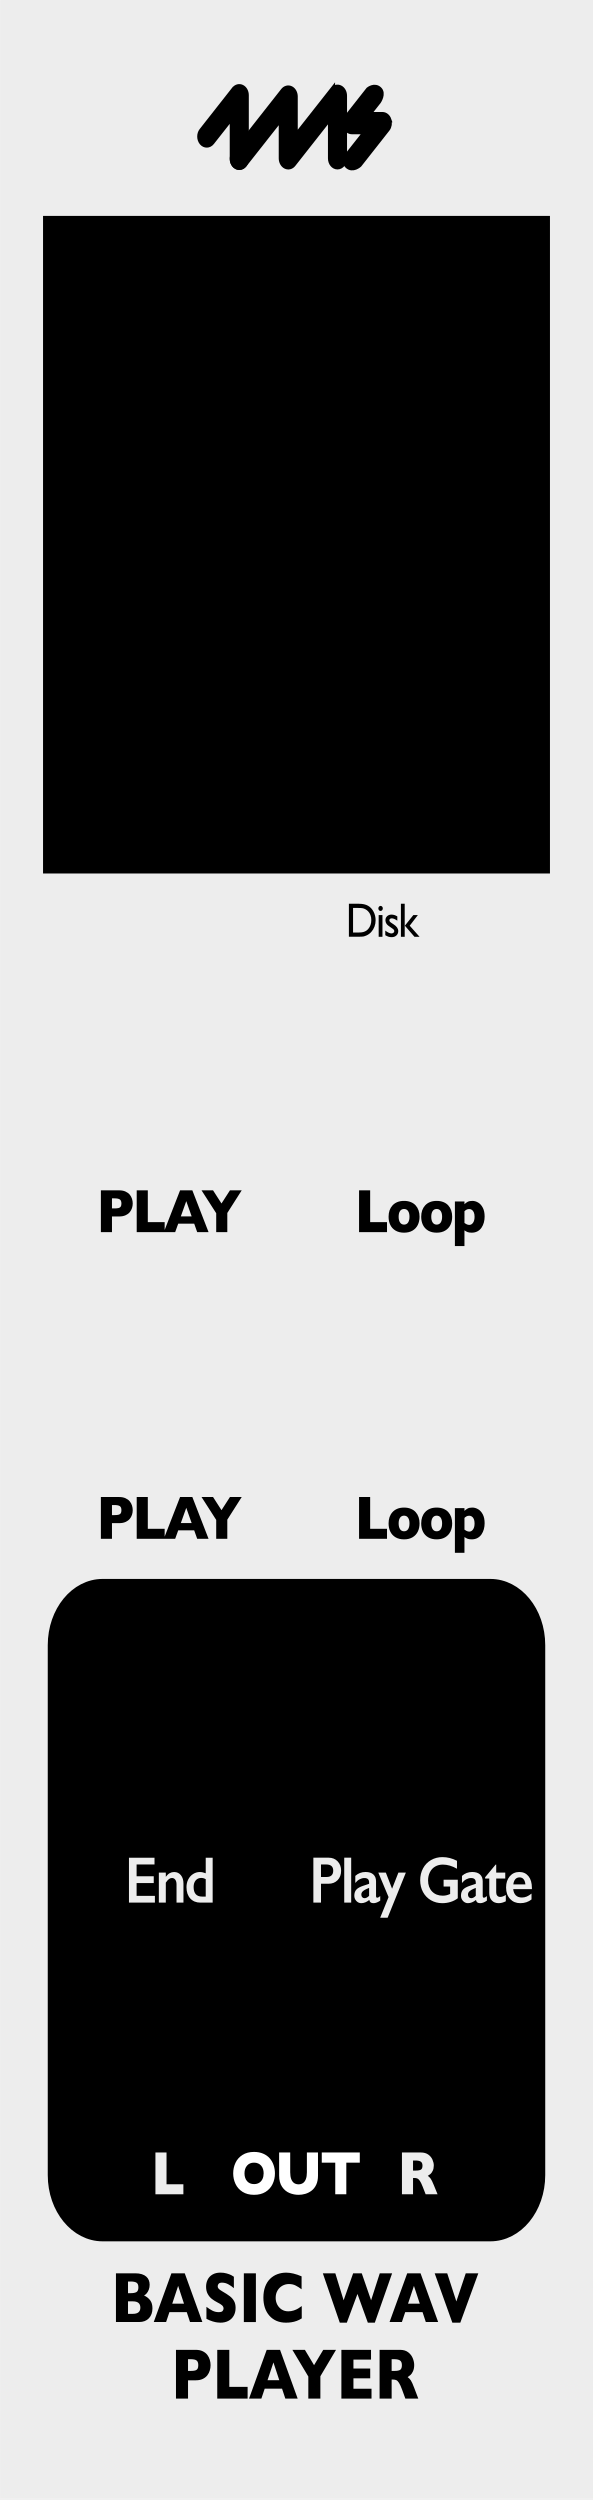
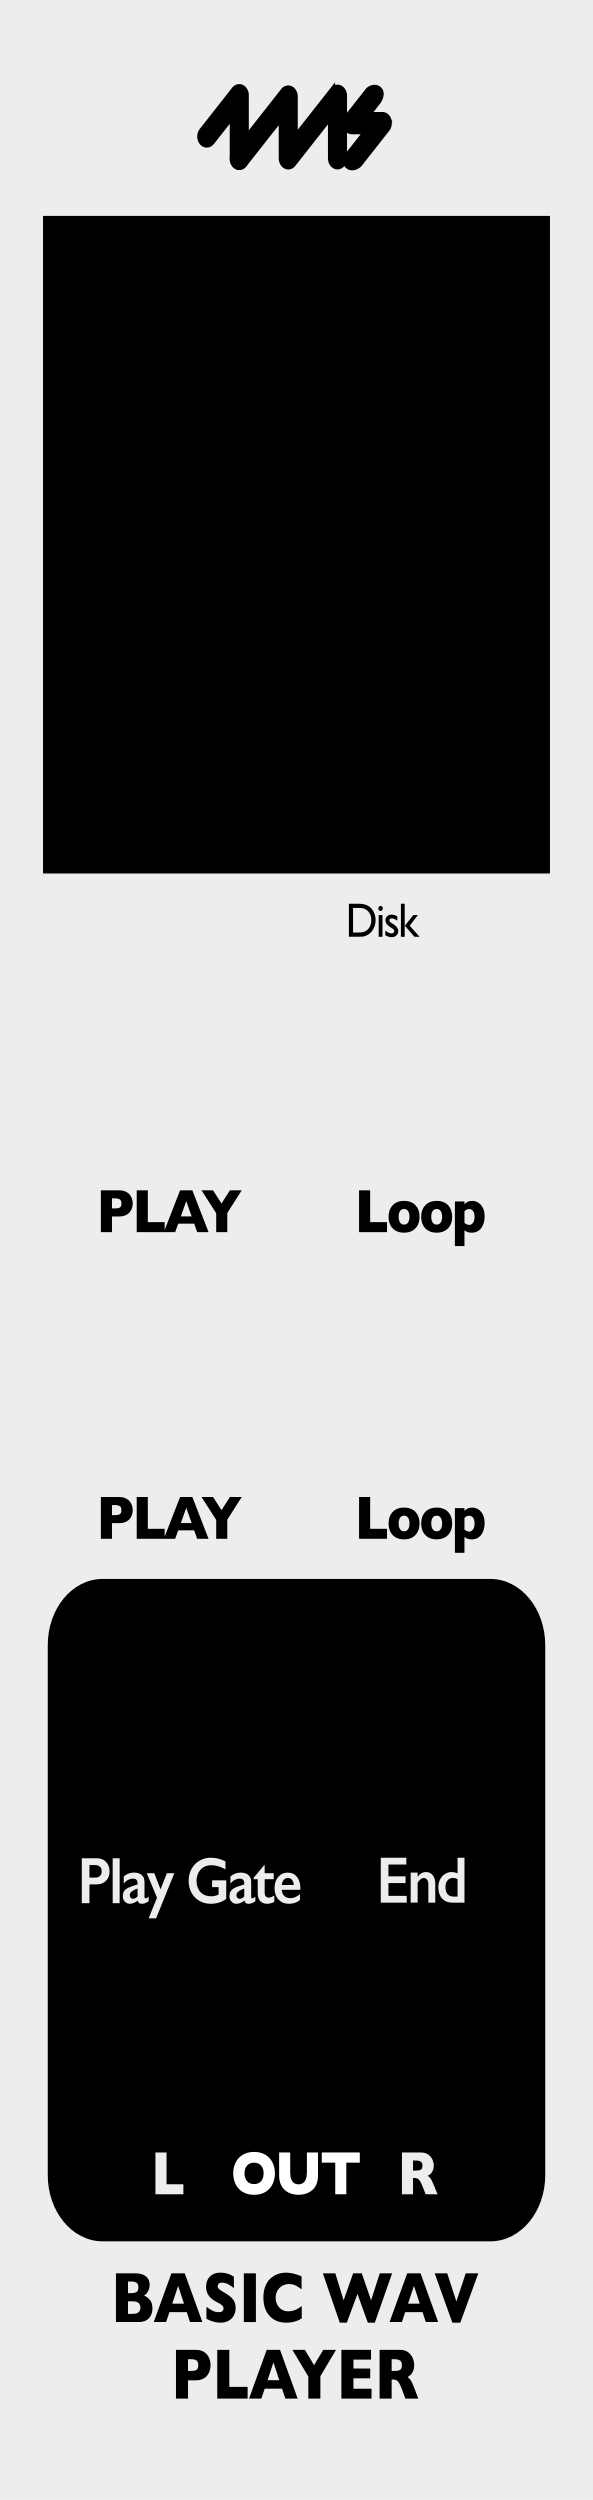
<svg xmlns="http://www.w3.org/2000/svg" width="30.48mm" height="128.5mm" viewBox="0 0 86.405 364.25" version="1.1" id="svg192" xml:space="preserve">
  <defs id="defs192" />
  <g id="faceplate">
    <g id="g1" transform="matrix(0.4283274,0,0,1,0.0743197,0)">
      <rect x="0" y="0" width="201.618" height="363.99" style="fill:#ededed;stroke-width:0px" id="rect1" />
    </g>
    <rect x="7.467" y="230.562" width="71.47" height="95.501" rx="7.49" ry="9.138" style="stroke:#000000;stroke-width:1.017" id="rect2" />
    <path d="m 42.706,297.059 q 0,0.8 -0.371,1.472 -0.367,0.672 -1.097,1.068 -0.73,0.396 -1.777,0.396 -1.059,0 -1.793,-0.412 -0.734,-0.412 -1.092,-1.084 -0.355,-0.672 -0.355,-1.439 0,-0.771 0.355,-1.439 0.355,-0.672 1.088,-1.08 0.738,-0.412 1.797,-0.412 0.792,0 1.41,0.235 0.622,0.235 1.022,0.639 0.4,0.4 0.606,0.936 0.206,0.532 0.206,1.121 z m -1.756,0 q 0,-0.322 -0.095,-0.585 -0.095,-0.268 -0.289,-0.462 -0.19,-0.198 -0.466,-0.305 -0.276,-0.111 -0.639,-0.111 -0.693,0 -1.088,0.404 -0.396,0.404 -0.396,1.059 0,0.655 0.396,1.064 0.4,0.404 1.088,0.404 0.474,0 0.808,-0.186 0.334,-0.19 0.507,-0.519 0.173,-0.334 0.173,-0.763 z m 8.443,0.301 q 0,0.734 -0.276,1.253 -0.272,0.515 -0.726,0.816 -0.449,0.301 -0.973,0.433 -0.519,0.132 -1.039,0.132 -0.726,0 -1.414,-0.247 -0.684,-0.247 -1.146,-0.841 -0.462,-0.594 -0.462,-1.546 v -3.154 h 1.719 v 2.708 q 0,0.565 0.161,0.936 0.165,0.367 0.453,0.54 0.293,0.169 0.688,0.169 0.379,0 0.672,-0.169 0.293,-0.169 0.453,-0.536 0.165,-0.367 0.165,-0.932 v -2.717 h 1.723 z m 6.493,-1.764 h -2.094 v 4.324 H 52.073 V 295.596 h -2.094 v -1.389 h 5.907 z" id="text15" style="font-weight:700;font-size:8.443px;font-family:GillSans-Bold, 'Gill Sans';letter-spacing:-0.04em;fill:#ffffff;stroke-width:0.938" transform="scale(0.9380831,1.066004)" aria-label="OUT" />
    <path d="m 67.965,299.92 h -1.851 l -0.449,-1.014 q -0.247,-0.557 -0.445,-0.812 -0.198,-0.26 -0.388,-0.33 -0.186,-0.074 -0.482,-0.074 h -0.194 v 2.23 h -1.723 v -5.714 h 2.931 q 0.709,0 1.163,0.289 0.453,0.289 0.651,0.701 0.202,0.412 0.202,0.783 0,0.433 -0.169,0.734 -0.165,0.297 -0.35,0.433 -0.186,0.136 -0.416,0.26 0.276,0.161 0.453,0.383 0.181,0.218 0.491,0.89 z m -2.342,-3.908 q 0,-0.396 -0.26,-0.552 -0.26,-0.157 -0.845,-0.157 h -0.363 v 1.377 h 0.371 q 0.631,0 0.862,-0.136 0.235,-0.14 0.235,-0.532 z" id="text16" style="font-weight:700;font-size:8.443px;font-family:GillSans-Bold, 'Gill Sans';letter-spacing:-0.04em;fill:#ededed;stroke-width:0.938" transform="scale(0.9380831,1.066004)" aria-label="R" />
    <path d="m 28.484,299.92 h -4.341 v -5.714 h 1.723 v 4.345 h 2.618 z" id="text17" style="font-weight:700;font-size:8.443px;font-family:GillSans-Bold, 'Gill Sans';letter-spacing:-0.04em;fill:#ededed;stroke-width:0.938" transform="scale(0.9380831,1.066004)" aria-label="L" />
    <path d="m 60.113,168.407 h -4.341 v -5.714 h 1.723 v 4.345 h 2.618 z m 5.054,-2.102 q 0,0.627 -0.272,1.117 -0.272,0.491 -0.816,0.775 -0.54,0.284 -1.319,0.284 -0.779,0 -1.323,-0.284 -0.54,-0.284 -0.812,-0.775 -0.268,-0.491 -0.268,-1.117 0,-0.474 0.148,-0.862 0.153,-0.388 0.458,-0.684 0.309,-0.301 0.759,-0.462 0.449,-0.161 1.039,-0.161 0.594,0 1.047,0.165 0.458,0.161 0.754,0.453 0.301,0.293 0.453,0.684 0.153,0.392 0.153,0.866 z m -1.562,0 q 0,-0.499 -0.218,-0.779 -0.214,-0.284 -0.627,-0.284 -0.408,0 -0.627,0.284 -0.214,0.28 -0.214,0.779 0,0.495 0.218,0.783 0.218,0.289 0.622,0.289 0.412,0 0.627,-0.284 0.218,-0.289 0.218,-0.787 z m 6.629,0 q 0,0.627 -0.272,1.117 -0.272,0.491 -0.816,0.775 -0.54,0.284 -1.319,0.284 -0.779,0 -1.323,-0.284 -0.54,-0.284 -0.812,-0.775 -0.268,-0.491 -0.268,-1.117 0,-0.474 0.148,-0.862 0.153,-0.388 0.458,-0.684 0.309,-0.301 0.759,-0.462 0.449,-0.161 1.039,-0.161 0.594,0 1.047,0.165 0.458,0.161 0.754,0.453 0.301,0.293 0.453,0.684 0.153,0.392 0.153,0.866 z m -1.562,0 q 0,-0.499 -0.218,-0.779 -0.214,-0.284 -0.627,-0.284 -0.408,0 -0.627,0.284 -0.214,0.28 -0.214,0.779 0,0.495 0.218,0.783 0.218,0.289 0.622,0.289 0.412,0 0.627,-0.284 0.218,-0.289 0.218,-0.787 z m 6.604,-0.025 q 0,0.42 -0.12,0.812 -0.12,0.392 -0.367,0.709 -0.243,0.313 -0.631,0.499 -0.383,0.181 -0.895,0.181 -0.412,0 -0.651,-0.087 -0.235,-0.087 -0.47,-0.231 v 2.152 h -1.484 v -6.105 h 1.484 v 0.379 q 0.223,-0.194 0.491,-0.322 0.272,-0.132 0.734,-0.132 0.458,0 0.899,0.227 0.441,0.227 0.726,0.709 0.284,0.478 0.284,1.208 z m -1.562,0.033 q 0,-0.379 -0.12,-0.614 -0.12,-0.239 -0.309,-0.342 -0.19,-0.107 -0.392,-0.107 -0.264,0 -0.433,0.087 -0.169,0.082 -0.317,0.21 v 1.604 q 0.078,0.041 0.165,0.095 0.091,0.05 0.177,0.087 0.091,0.037 0.19,0.062 0.103,0.025 0.218,0.025 0.35,0 0.585,-0.297 0.235,-0.297 0.235,-0.808 z" id="text30-1" style="font-weight:700;font-size:8.443px;font-family:GillSans-Bold, 'Gill Sans';letter-spacing:-0.04em;stroke-width:0.938" transform="scale(0.9380831,1.066004)" aria-label="Loop" />
    <path d="m 60.113,210.327 h -4.341 v -5.714 h 1.723 v 4.345 h 2.618 z m 5.054,-2.102 q 0,0.627 -0.272,1.117 -0.272,0.491 -0.816,0.775 -0.54,0.284 -1.319,0.284 -0.779,0 -1.323,-0.284 -0.54,-0.284 -0.812,-0.775 -0.268,-0.491 -0.268,-1.117 0,-0.474 0.148,-0.862 0.153,-0.388 0.458,-0.684 0.309,-0.301 0.759,-0.462 0.449,-0.161 1.039,-0.161 0.594,0 1.047,0.165 0.458,0.161 0.754,0.453 0.301,0.293 0.453,0.684 0.153,0.392 0.153,0.866 z m -1.562,0 q 0,-0.499 -0.218,-0.779 -0.214,-0.284 -0.627,-0.284 -0.408,0 -0.627,0.284 -0.214,0.28 -0.214,0.779 0,0.495 0.218,0.783 0.218,0.289 0.622,0.289 0.412,0 0.627,-0.284 0.218,-0.289 0.218,-0.787 z m 6.629,0 q 0,0.627 -0.272,1.117 -0.272,0.491 -0.816,0.775 -0.54,0.284 -1.319,0.284 -0.779,0 -1.323,-0.284 -0.54,-0.284 -0.812,-0.775 -0.268,-0.491 -0.268,-1.117 0,-0.474 0.148,-0.862 0.153,-0.388 0.458,-0.684 0.309,-0.301 0.759,-0.462 0.449,-0.161 1.039,-0.161 0.594,0 1.047,0.165 0.458,0.161 0.754,0.453 0.301,0.293 0.453,0.684 0.153,0.392 0.153,0.866 z m -1.562,0 q 0,-0.499 -0.218,-0.779 -0.214,-0.284 -0.627,-0.284 -0.408,0 -0.627,0.284 -0.214,0.28 -0.214,0.779 0,0.495 0.218,0.783 0.218,0.289 0.622,0.289 0.412,0 0.627,-0.284 0.218,-0.289 0.218,-0.787 z m 6.604,-0.025 q 0,0.42 -0.12,0.812 -0.12,0.392 -0.367,0.709 -0.243,0.313 -0.631,0.499 -0.383,0.181 -0.895,0.181 -0.412,0 -0.651,-0.087 -0.235,-0.087 -0.47,-0.231 v 2.152 h -1.484 v -6.105 h 1.484 v 0.379 q 0.223,-0.194 0.491,-0.322 0.272,-0.132 0.734,-0.132 0.458,0 0.899,0.227 0.441,0.227 0.726,0.709 0.284,0.478 0.284,1.208 z m -1.562,0.033 q 0,-0.379 -0.12,-0.614 -0.12,-0.239 -0.309,-0.342 -0.19,-0.107 -0.392,-0.107 -0.264,0 -0.433,0.087 -0.169,0.082 -0.317,0.21 v 1.604 q 0.078,0.041 0.165,0.095 0.091,0.05 0.177,0.087 0.091,0.037 0.19,0.062 0.103,0.025 0.218,0.025 0.35,0 0.585,-0.297 0.235,-0.297 0.235,-0.808 z" id="text30-1-8" style="font-weight:700;font-size:8.443px;font-family:GillSans-Bold, 'Gill Sans';letter-spacing:-0.04em;stroke-width:0.938" transform="scale(0.9380831,1.066004)" aria-label="Loop" />
-     <path style="font-weight:600;font-size:9.001px;font-family:'Gill Sans';-inkscape-font-specification:'Gill Sans, Semi-Bold';letter-spacing:-0.04em;fill:#ededed;stroke-width:0.938" d="m 24,253.915 v 0.927 h -2.782 v 1.613 h 2.663 v 0.927 h -2.663 v 1.745 h 2.843 v 0.927 h -4.03 v -6.14 z m 3.05,1.956 q 0.659,0 1.05,0.435 0.396,0.431 0.396,1.138 v 2.611 H 27.419 v -2.501 q 0,-0.4 -0.193,-0.633 -0.189,-0.233 -0.519,-0.233 -0.251,0 -0.47,0.149 -0.22,0.145 -0.483,0.488 v 2.729 h -1.081 v -4.105 h 1.081 v 0.576 q 0.299,-0.352 0.611,-0.501 0.316,-0.154 0.686,-0.154 z m 4.905,0.171 v -2.127 h 1.077 v 6.14 h -1.899 q -0.984,0 -1.578,-0.567 -0.589,-0.567 -0.589,-1.547 0,-0.58 0.272,-1.055 0.277,-0.475 0.756,-0.743 0.483,-0.272 1.042,-0.272 0.431,0 0.919,0.171 z m -0.567,3.186 h 0.567 v -2.378 q -0.334,-0.171 -0.694,-0.171 -0.541,0 -0.866,0.338 -0.321,0.338 -0.321,0.888 0,1.323 1.314,1.323 z" id="text31-4" transform="scale(0.9380831,1.066004)" aria-label="End" />
-     <path style="font-weight:600;font-size:9.001px;font-family:'Gill Sans';-inkscape-font-specification:'Gill Sans, Semi-Bold';letter-spacing:-0.04em;fill:#ededed;stroke-width:0.938" d="m 51.046,253.911 q 0.861,0 1.398,0.501 0.541,0.497 0.541,1.283 0,0.795 -0.545,1.288 -0.545,0.492 -1.437,0.492 h -1.143 v 2.575 h -1.187 v -6.14 z m -0.294,2.637 q 0.475,0 0.738,-0.215 0.268,-0.22 0.268,-0.646 0,-0.848 -1.09,-0.848 h -0.809 v 1.71 z m 3.797,-2.637 v 6.14 h -1.081 v -6.14 z m 2.233,1.956 q 0.791,0 1.209,0.338 0.418,0.334 0.418,0.936 v 2.008 q 0,0.233 0.189,0.233 0.079,0 0.22,-0.066 0.145,-0.07 0.242,-0.158 v 0.624 q -0.567,0.347 -1.037,0.347 -0.29,0 -0.448,-0.097 -0.154,-0.097 -0.215,-0.343 -0.62,0.439 -1.244,0.439 -0.444,0 -0.765,-0.299 -0.316,-0.299 -0.316,-0.716 0,-0.532 0.316,-0.839 0.316,-0.308 1.107,-0.536 l 0.875,-0.255 V 257.295 q 0,-0.602 -0.73,-0.602 -0.374,0 -0.743,0.171 -0.369,0.171 -0.672,0.505 v -0.971 q 0.672,-0.532 1.595,-0.532 z m -0.659,3.085 q 0,0.224 0.141,0.36 0.145,0.136 0.356,0.136 0.356,0 0.712,-0.325 v -1.081 q -0.453,0.154 -0.712,0.29 -0.255,0.136 -0.378,0.277 -0.119,0.141 -0.119,0.343 z m 3.806,-3.006 0.971,2.206 0.984,-2.206 h 1.16 l -2.835,6.175 h -1.16 l 1.305,-2.826 -1.595,-3.349 z m 8.803,-2.114 q 1.134,0 2.25,0.505 v 1.086 q -1.116,-0.567 -2.197,-0.567 -0.672,0 -1.195,0.268 -0.523,0.268 -0.813,0.773 -0.286,0.501 -0.286,1.121 0,0.94 0.624,1.516 0.628,0.571 1.652,0.571 0.281,0 0.536,-0.048 0.259,-0.048 0.615,-0.185 v -1.02 h -1.015 v -0.927 h 2.202 v 2.531 q -0.453,0.316 -1.09,0.497 -0.633,0.176 -1.318,0.176 -0.971,0 -1.762,-0.4 -0.787,-0.4 -1.231,-1.121 -0.439,-0.721 -0.439,-1.609 0,-0.901 0.444,-1.63 0.448,-0.73 1.244,-1.134 0.8,-0.404 1.78,-0.404 z m 4.619,2.035 q 0.791,0 1.209,0.338 0.418,0.334 0.418,0.936 v 2.008 q 0,0.233 0.189,0.233 0.079,0 0.22,-0.066 0.145,-0.07 0.242,-0.158 v 0.624 q -0.567,0.347 -1.037,0.347 -0.29,0 -0.448,-0.097 -0.154,-0.097 -0.215,-0.343 -0.62,0.439 -1.244,0.439 -0.444,0 -0.765,-0.299 -0.316,-0.299 -0.316,-0.716 0,-0.532 0.316,-0.839 0.316,-0.308 1.107,-0.536 l 0.875,-0.255 V 257.295 q 0,-0.602 -0.73,-0.602 -0.374,0 -0.743,0.171 -0.369,0.171 -0.672,0.505 v -0.971 q 0.672,-0.532 1.595,-0.532 z m -0.659,3.085 q 0,0.224 0.141,0.36 0.145,0.136 0.356,0.136 0.356,0 0.712,-0.325 v -1.081 q -0.453,0.154 -0.712,0.29 -0.255,0.136 -0.378,0.277 -0.119,0.141 -0.119,0.343 z m 4.294,-4.096 h 0.088 v 1.09 h 1.406 v 0.817 h -1.406 v 1.894 q 0,0.277 0.167,0.448 0.167,0.171 0.457,0.171 0.378,0 0.87,-0.272 v 0.866 q -0.585,0.259 -1.099,0.259 -0.694,0 -1.086,-0.378 -0.387,-0.378 -0.387,-1.024 v -1.964 h -0.642 v -0.176 z m 3.674,1.011 q 0.905,0 1.433,0.58 0.527,0.58 0.527,1.604 v 0.163 h -2.905 q 0.066,0.549 0.409,0.848 0.347,0.294 0.949,0.294 0.387,0 0.743,-0.132 0.36,-0.136 0.743,-0.409 v 0.804 q -0.721,0.51 -1.749,0.51 -0.971,0 -1.587,-0.585 -0.615,-0.585 -0.615,-1.556 0,-0.936 0.567,-1.529 0.571,-0.593 1.485,-0.593 z m 0.945,1.692 q -0.044,-0.448 -0.272,-0.699 -0.229,-0.255 -0.628,-0.255 -0.409,0 -0.659,0.242 -0.246,0.242 -0.312,0.712 z" id="text5-8-6" transform="scale(0.9380831,1.066004)" aria-label="Play Gate" />
+     <path style="font-weight:600;font-size:9.001px;font-family:'Gill Sans';-inkscape-font-specification:'Gill Sans, Semi-Bold';letter-spacing:-0.04em;fill:#ededed;stroke-width:0.938" d="m 59.207,270.675 v 0.989 h -2.61 v 1.719 h 2.498 v 0.989 h -2.498 v 1.86 h 2.667 v 0.989 h -3.78 v -6.545 z m 2.861,2.085 q 0.618,0 0.985,0.464 0.371,0.459 0.371,1.213 v 2.783 h -1.01 v -2.666 q 0,-0.426 -0.181,-0.675 -0.177,-0.248 -0.486,-0.248 -0.235,0 -0.441,0.159 -0.206,0.155 -0.453,0.52 v 2.909 h -1.014 v -4.376 h 1.014 v 0.614 q 0.28,-0.375 0.573,-0.534 0.297,-0.164 0.643,-0.164 z m 4.601,0.183 v -2.267 h 1.01 v 6.545 h -1.781 q -0.923,0 -1.48,-0.604 -0.552,-0.604 -0.552,-1.649 0,-0.618 0.256,-1.124 0.26,-0.506 0.709,-0.792 0.453,-0.29 0.977,-0.29 0.404,0 0.862,0.183 z m -0.532,3.397 h 0.532 v -2.534 q -0.313,-0.183 -0.651,-0.183 -0.507,0 -0.812,0.361 -0.301,0.361 -0.301,0.946 0,1.41 1.233,1.41 z" id="text31-4" aria-label="End" />
+     <path style="font-weight:600;font-size:9.001px;font-family:'Gill Sans';-inkscape-font-specification:'Gill Sans, Semi-Bold';letter-spacing:-0.04em;fill:#ededed;stroke-width:0.938" d="m 14.147,270.759 q 0.808,0 1.311,0.534 0.507,0.529 0.507,1.368 0,0.848 -0.511,1.373 -0.511,0.525 -1.348,0.525 h -1.072 v 2.745 h -1.113 v -6.545 z m -0.276,2.811 q 0.445,0 0.693,-0.23 0.251,-0.234 0.251,-0.689 0,-0.904 -1.022,-0.904 h -0.759 v 1.822 z m 3.562,-2.811 v 6.545 h -1.014 v -6.545 z m 2.095,2.085 q 0.742,0 1.134,0.361 0.392,0.356 0.392,0.998 v 2.141 q 0,0.248 0.177,0.248 0.074,0 0.206,-0.07 0.136,-0.075 0.227,-0.169 v 0.665 q -0.532,0.37 -0.973,0.37 -0.272,0 -0.421,-0.103 -0.144,-0.103 -0.202,-0.365 -0.581,0.468 -1.167,0.468 -0.416,0 -0.717,-0.319 -0.297,-0.319 -0.297,-0.764 0,-0.567 0.297,-0.895 0.297,-0.328 1.039,-0.572 l 0.82,-0.272 v -0.201 q 0,-0.642 -0.684,-0.642 -0.35,0 -0.697,0.183 -0.346,0.183 -0.631,0.539 v -1.035 q 0.631,-0.567 1.497,-0.567 z m -0.618,3.289 q 0,0.239 0.132,0.384 0.136,0.145 0.334,0.145 0.334,0 0.668,-0.347 v -1.152 q -0.425,0.164 -0.668,0.309 -0.239,0.145 -0.355,0.295 -0.111,0.15 -0.111,0.365 z m 3.571,-3.204 0.911,2.352 0.923,-2.352 h 1.088 l -2.659,6.582 h -1.088 l 1.224,-3.012 -1.497,-3.57 z m 8.258,-2.253 q 1.064,0 2.111,0.539 v 1.157 q -1.047,-0.604 -2.061,-0.604 -0.631,0 -1.121,0.286 -0.491,0.286 -0.763,0.825 -0.268,0.534 -0.268,1.195 0,1.003 0.585,1.616 0.59,0.609 1.55,0.609 0.264,0 0.503,-0.052 0.243,-0.051 0.577,-0.197 v -1.087 h -0.952 v -0.989 h 2.065 v 2.698 q -0.425,0.337 -1.022,0.529 -0.594,0.187 -1.237,0.187 -0.911,0 -1.653,-0.426 -0.738,-0.426 -1.154,-1.195 -0.412,-0.768 -0.412,-1.715 0,-0.96 0.416,-1.738 0.421,-0.778 1.167,-1.209 0.75,-0.431 1.67,-0.431 z m 4.333,2.169 q 0.742,0 1.134,0.361 0.392,0.356 0.392,0.998 v 2.141 q 0,0.248 0.177,0.248 0.074,0 0.206,-0.07 0.136,-0.075 0.227,-0.169 v 0.665 q -0.532,0.37 -0.973,0.37 -0.272,0 -0.421,-0.103 -0.144,-0.103 -0.202,-0.365 -0.581,0.468 -1.167,0.468 -0.416,0 -0.717,-0.319 -0.297,-0.319 -0.297,-0.764 0,-0.567 0.297,-0.895 0.297,-0.328 1.039,-0.572 l 0.82,-0.272 v -0.201 q 0,-0.642 -0.684,-0.642 -0.35,0 -0.697,0.183 -0.346,0.183 -0.631,0.539 v -1.035 q 0.631,-0.567 1.497,-0.567 z m -0.618,3.289 q 0,0.239 0.132,0.384 0.136,0.145 0.334,0.145 0.334,0 0.668,-0.347 v -1.152 q -0.425,0.164 -0.668,0.309 -0.239,0.145 -0.355,0.295 -0.111,0.15 -0.111,0.365 z m 4.028,-4.366 h 0.082 v 1.162 h 1.319 v 0.871 h -1.319 v 2.019 q 0,0.295 0.157,0.478 0.157,0.183 0.429,0.183 0.355,0 0.816,-0.29 v 0.923 q -0.548,0.276 -1.031,0.276 -0.651,0 -1.018,-0.403 -0.363,-0.403 -0.363,-1.092 v -2.094 h -0.602 v -0.187 z m 3.447,1.078 q 0.849,0 1.344,0.618 0.495,0.618 0.495,1.71 v 0.173 h -2.725 q 0.062,0.586 0.383,0.904 0.326,0.314 0.89,0.314 0.363,0 0.697,-0.141 0.338,-0.145 0.697,-0.436 v 0.857 q -0.676,0.543 -1.641,0.543 -0.911,0 -1.488,-0.623 -0.577,-0.623 -0.577,-1.658 0,-0.998 0.532,-1.63 0.536,-0.632 1.393,-0.632 z m 0.886,1.804 q -0.041,-0.478 -0.256,-0.745 -0.214,-0.272 -0.59,-0.272 -0.383,0 -0.618,0.258 -0.231,0.258 -0.293,0.759 z" id="text5-8-6-6" aria-label="Play Gate" />
    <path d="m 20.616,164.491 q 0,0.317 -0.111,0.622 -0.107,0.301 -0.35,0.565 -0.243,0.26 -0.66,0.425 -0.412,0.161 -0.973,0.161 h -1.13 v 2.144 h -1.723 v -5.714 h 2.853 q 0.561,0 0.973,0.165 0.416,0.165 0.66,0.429 0.243,0.264 0.35,0.573 0.111,0.309 0.111,0.631 z m -1.756,0.008 q 0,-0.408 -0.243,-0.557 -0.239,-0.153 -0.862,-0.153 h -0.363 v 1.377 h 0.371 q 0.429,0 0.66,-0.054 0.231,-0.054 0.334,-0.198 0.103,-0.144 0.103,-0.416 z m 6.716,3.908 h -4.341 v -5.714 h 1.723 v 4.345 h 2.618 z m 6.819,0 H 30.63 l -0.466,-1.158 h -2.482 l -0.474,1.158 h -1.764 l 2.527,-5.714 h 1.905 z m -2.626,-2.152 -0.837,-2.086 -0.845,2.086 z m 7.775,-3.562 -2.238,3.096 v 2.618 h -1.723 v -2.585 l -2.28,-3.129 h 1.789 l 1.311,1.797 1.315,-1.797 z" id="text33" style="font-weight:700;font-size:8.443px;font-family:GillSans-Bold, 'Gill Sans';letter-spacing:-0.04em;stroke-width:0.938" transform="scale(0.9380831,1.066004)" aria-label="PLAY" />
    <path style="font-size:6.62px;font-family:'Gill Sans';-inkscape-font-specification:'Gill Sans, Normal';letter-spacing:-0.04em;stroke-width:0.736" d="m 54.193,128.03 v -4.509 h 1.522 q 0.921,0 1.458,0.278 0.537,0.275 0.853,0.811 0.317,0.537 0.317,1.17 0,0.453 -0.175,0.866 -0.175,0.414 -0.498,0.727 -0.33,0.323 -0.766,0.488 -0.255,0.1 -0.469,0.136 -0.213,0.032 -0.815,0.032 z m 1.454,-3.934 h -0.808 v 3.358 h 0.827 q 0.485,0 0.753,-0.065 0.268,-0.068 0.446,-0.168 0.181,-0.103 0.33,-0.252 0.478,-0.485 0.478,-1.225 0,-0.727 -0.491,-1.186 -0.181,-0.171 -0.417,-0.281 -0.233,-0.11 -0.443,-0.145 -0.21,-0.036 -0.676,-0.036 z m 3.462,-0.284 q 0.145,0 0.249,0.1 0.103,0.1 0.103,0.246 0,0.142 -0.103,0.246 -0.103,0.103 -0.249,0.103 -0.136,0 -0.239,-0.103 -0.103,-0.107 -0.103,-0.246 0,-0.136 0.103,-0.239 0.103,-0.107 0.239,-0.107 z m -0.291,1.251 h 0.588 v 2.974 h -0.588 z m 1.028,2.76 v -0.634 q 0.249,0.175 0.507,0.284 0.262,0.107 0.44,0.107 0.184,0 0.317,-0.09 0.133,-0.09 0.133,-0.217 0,-0.129 -0.087,-0.213 -0.084,-0.087 -0.368,-0.249 -0.569,-0.317 -0.747,-0.54 -0.175,-0.226 -0.175,-0.491 0,-0.343 0.265,-0.559 0.268,-0.217 0.688,-0.217 0.436,0 0.895,0.246 v 0.582 q -0.524,-0.317 -0.857,-0.317 -0.171,0 -0.278,0.074 -0.103,0.071 -0.103,0.191 0,0.103 0.094,0.197 0.097,0.094 0.336,0.226 l 0.21,0.12 q 0.743,0.42 0.743,0.931 0,0.365 -0.288,0.601 -0.284,0.233 -0.734,0.233 -0.265,0 -0.472,-0.055 -0.207,-0.058 -0.52,-0.21 z m 4.361,-2.76 h 0.701 l -1.27,1.458 1.529,1.516 h -0.789 l -1.49,-1.516 z m -1.933,-1.542 h 0.588 v 4.515 H 62.274 Z" id="text33-0" transform="scale(0.9380831,1.066004)" aria-label="Disk" />
    <path d="m 20.616,206.411 q 0,0.317 -0.111,0.622 -0.107,0.301 -0.35,0.565 -0.243,0.26 -0.66,0.425 -0.412,0.161 -0.973,0.161 h -1.13 v 2.144 h -1.723 v -5.714 h 2.853 q 0.561,0 0.973,0.165 0.416,0.165 0.66,0.429 0.243,0.264 0.35,0.573 0.111,0.309 0.111,0.631 z m -1.756,0.008 q 0,-0.408 -0.243,-0.557 -0.239,-0.153 -0.862,-0.153 h -0.363 v 1.377 h 0.371 q 0.429,0 0.66,-0.054 0.231,-0.054 0.334,-0.198 0.103,-0.144 0.103,-0.416 z m 6.716,3.908 h -4.341 v -5.714 h 1.723 v 4.345 h 2.618 z m 6.819,0 H 30.63 l -0.466,-1.158 h -2.482 l -0.474,1.158 h -1.764 l 2.527,-5.714 h 1.905 z m -2.626,-2.152 -0.837,-2.086 -0.845,2.086 z m 7.775,-3.562 -2.238,3.096 v 2.618 h -1.723 v -2.585 l -2.28,-3.129 h 1.789 l 1.311,1.797 1.315,-1.797 z" id="text33-8" style="font-weight:700;font-size:8.443px;font-family:GillSans-Bold, 'Gill Sans';letter-spacing:-0.04em;stroke-width:0.938" transform="scale(0.9380831,1.066004)" aria-label="PLAY" />
    <path d="m 22.214,336.317 q 0,0.917 -0.517,1.465 -0.512,0.548 -1.437,0.548 h -3.365 v -7.1 h 2.814 q 0.546,0 0.949,0.128 0.407,0.128 0.655,0.353 0.248,0.22 0.37,0.523 0.122,0.302 0.122,0.661 0,0.389 -0.126,0.722 -0.126,0.328 -0.315,0.543 -0.185,0.21 -0.374,0.297 0.597,0.287 0.907,0.727 0.315,0.435 0.315,1.132 z m -2.05,-3.043 q 0,-0.512 -0.277,-0.681 -0.277,-0.169 -0.865,-0.169 h -0.37 v 1.701 h 0.378 q 0.601,0 0.865,-0.169 0.269,-0.169 0.269,-0.681 z m 0.286,2.956 q 0,-0.912 -1.084,-0.912 h -0.714 v 1.819 h 0.714 q 1.084,0 1.084,-0.907 z m 9.036,2.1 h -1.798 l -0.475,-1.44 h -2.529 l -0.483,1.44 h -1.798 l 2.575,-7.1 h 1.941 z m -2.676,-2.674 -0.853,-2.592 -0.861,2.592 z m 7.519,0.61 q 0,0.666 -0.281,1.153 -0.277,0.487 -0.777,0.748 -0.5,0.256 -1.147,0.256 -0.181,0 -0.445,-0.031 -0.26,-0.026 -0.697,-0.154 -0.433,-0.128 -0.903,-0.379 v -1.742 q 0.441,0.333 0.865,0.553 0.428,0.22 0.916,0.22 0.449,0 0.58,-0.179 0.134,-0.184 0.134,-0.343 0,-0.287 -0.227,-0.482 -0.227,-0.2 -0.66,-0.41 -0.479,-0.246 -0.84,-0.533 -0.361,-0.292 -0.592,-0.727 -0.227,-0.435 -0.227,-1.03 0,-0.574 0.231,-1.035 0.231,-0.466 0.706,-0.743 0.475,-0.277 1.159,-0.277 0.487,0 0.899,0.118 0.416,0.113 0.685,0.256 0.269,0.143 0.37,0.225 v 1.665 q -0.357,-0.312 -0.798,-0.558 -0.437,-0.246 -0.937,-0.246 -0.328,0 -0.475,0.154 -0.147,0.154 -0.147,0.379 0,0.21 0.147,0.364 0.147,0.154 0.525,0.374 0.672,0.384 1.075,0.692 0.403,0.307 0.63,0.712 0.231,0.4 0.231,0.999 z m 2.957,2.065 h -1.756 v -7.1 h 1.756 z m 6.683,-0.533 q -0.361,0.231 -0.739,0.369 -0.378,0.138 -0.765,0.195 -0.382,0.061 -0.794,0.061 -0.76,0 -1.365,-0.256 -0.601,-0.256 -1.046,-0.753 -0.441,-0.502 -0.664,-1.168 -0.218,-0.671 -0.218,-1.47 0,-0.917 0.26,-1.603 0.26,-0.692 0.727,-1.148 0.47,-0.456 1.067,-0.671 0.601,-0.22 1.264,-0.22 0.991,0 2.247,0.538 v 1.885 q -0.433,-0.328 -0.857,-0.543 -0.42,-0.22 -0.991,-0.22 -0.508,0 -0.949,0.246 -0.441,0.246 -0.71,0.702 -0.269,0.456 -0.269,1.066 0,0.538 0.235,0.989 0.235,0.446 0.651,0.712 0.42,0.261 0.945,0.261 0.424,0 0.802,-0.123 0.378,-0.128 0.634,-0.282 0.26,-0.154 0.533,-0.364 z m 13.165,-6.568 -2.52,7.192 h -1.017 l -1.512,-4.185 -1.55,4.185 h -1.025 l -2.47,-7.192 h 1.819 l 1.21,3.934 1.386,-3.934 h 1.256 l 1.361,3.934 1.264,-3.934 z m 6.709,7.1 h -1.798 l -0.475,-1.44 h -2.529 l -0.483,1.44 H 56.761 l 2.575,-7.1 h 1.941 z m -2.676,-2.674 -0.853,-2.592 -0.861,2.592 z m 8.528,-4.426 -2.625,7.192 h -1.159 l -2.575,-7.192 h 1.827 l 1.332,4.098 1.369,-4.098 z" id="text79" style="font-weight:bold;font-size:9.501px;font-family:GillSans-Bold, 'Gill Sans';-inkscape-font-specification:'GillSans-Bold, Gill Sans, Bold';stroke-width:0.906" aria-label="BASIC WAV" />
    <path d="m 30.682,344.616 q 0,0.394 -0.113,0.774 -0.109,0.374 -0.357,0.702 -0.248,0.323 -0.672,0.528 -0.42,0.2 -0.991,0.2 h -1.151 v 2.664 h -1.756 v -7.1 h 2.907 q 0.571,0 0.991,0.205 0.424,0.205 0.672,0.533 0.248,0.328 0.357,0.712 0.113,0.384 0.113,0.784 z m -1.79,0.01 q 0,-0.507 -0.248,-0.692 -0.244,-0.19 -0.878,-0.19 h -0.37 v 1.711 h 0.378 q 0.437,0 0.672,-0.067 0.235,-0.067 0.34,-0.246 0.105,-0.179 0.105,-0.517 z m 7.187,4.856 h -4.423 v -7.1 h 1.756 v 5.399 H 36.08 Z m 7.292,0 h -1.798 l -0.475,-1.44 h -2.529 l -0.483,1.44 h -1.798 l 2.575,-7.1 h 1.941 z m -2.676,-2.674 -0.853,-2.592 -0.861,2.592 z m 8.267,-4.426 -2.281,3.847 v 3.253 h -1.756 v -3.212 l -2.323,-3.888 h 1.823 l 1.336,2.234 1.34,-2.234 z m 5.171,7.1 h -4.39 v -7.1 h 4.318 v 1.424 h -2.562 v 1.301 h 2.445 v 1.429 h -2.445 v 1.516 h 2.634 z m 6.814,0 h -1.886 l -0.458,-1.26 q -0.252,-0.692 -0.454,-1.009 -0.202,-0.323 -0.395,-0.41 -0.189,-0.092 -0.491,-0.092 h -0.197 v 2.771 h -1.756 v -7.1 h 2.987 q 0.723,0 1.185,0.359 0.462,0.359 0.664,0.871 0.206,0.512 0.206,0.973 0,0.538 -0.172,0.912 -0.168,0.369 -0.357,0.538 -0.189,0.169 -0.424,0.323 0.281,0.2 0.462,0.476 0.185,0.272 0.5,1.107 z m -2.386,-4.856 q 0,-0.492 -0.265,-0.686 -0.265,-0.195 -0.861,-0.195 h -0.37 v 1.711 h 0.378 q 0.643,0 0.878,-0.169 0.239,-0.174 0.239,-0.661 z" id="text79-1" style="font-weight:bold;font-size:9.501px;font-family:GillSans-Bold, 'Gill Sans';-inkscape-font-specification:'GillSans-Bold, Gill Sans, Bold';stroke-width:0.906" aria-label="PLAYER" />
    <g id="g81" transform="matrix(0.7854275,0,0,0.7854275,-69.94285,6.055804)">
      <path d="m 150.73,8.93 c 0,0 -4.37,5.55 -6.92,8.79 v -7.53 c 0,-0.65 -0.32,-1.23 -0.8,-1.47 -0.49,-0.24 -1.05,-0.09 -1.41,0.37 l -9.09,11.56 c -0.49,0.63 -0.48,1.63 0.04,2.24 0.51,0.6 1.33,0.59 1.82,-0.04 0,0 4.34,-5.51 6.87,-8.73 v 7.53 c 0,0.65 0.32,1.23 0.81,1.47 0.49,0.24 1.05,0.1 1.41,-0.37 0,0 4.37,-5.56 6.91,-8.79 v 7.69 c 0,0.88 0.57,1.58 1.29,1.58 0.72,0 1.29,-0.71 1.29,-1.58 V 10.04 c 0,-0.65 -0.32,-1.23 -0.81,-1.47 -0.49,-0.24 -1.04,-0.1 -1.41,0.37 z" style="stroke:#000000;stroke-width:0.96px" id="path79" />
      <path d="m 132.5,8.84 -6.02,7.66 c -0.5,0.63 -0.48,1.63 0.03,2.24 0.52,0.61 1.33,0.59 1.83,-0.04 0,0 2.03,-2.58 3.81,-4.84 v 7.88 c 0,0.87 0.57,1.58 1.29,1.58 0.72,0 1.29,-0.71 1.29,-1.58 V 9.94 c 0,-0.65 -0.32,-1.23 -0.81,-1.47 -0.49,-0.24 -1.05,-0.09 -1.41,0.37 z" style="stroke:#000000;stroke-width:0.96px" id="path80" />
      <path d="m 161.18,14.49 c -0.2,-0.58 -0.67,-0.96 -1.19,-0.96 h -2.63 l 1.92,-2.44 c 0,0 1,-1.47 0.11,-2.27 -0.88,-0.81 -1.97,0.08 -1.97,0.08 l -4.03,5.12 c -0.36,0.46 -0.46,1.13 -0.26,1.72 0.2,0.58 0.67,0.96 1.19,0.96 h 2.63 l -3.12,3.96 c 0,0 -1.29,1.41 -0.34,2.36 0.96,0.96 2.2,-0.17 2.2,-0.17 l 5.22,-6.64 c 0.36,-0.46 0.46,-1.13 0.26,-1.72 z" style="stroke:#000000;stroke-width:0.96px" id="path81" />
    </g>
    <rect id="Screen" x="6.272" y="31.448" width="73.861" height="95.816" style="stroke-width:0px" />
  </g>
</svg>
